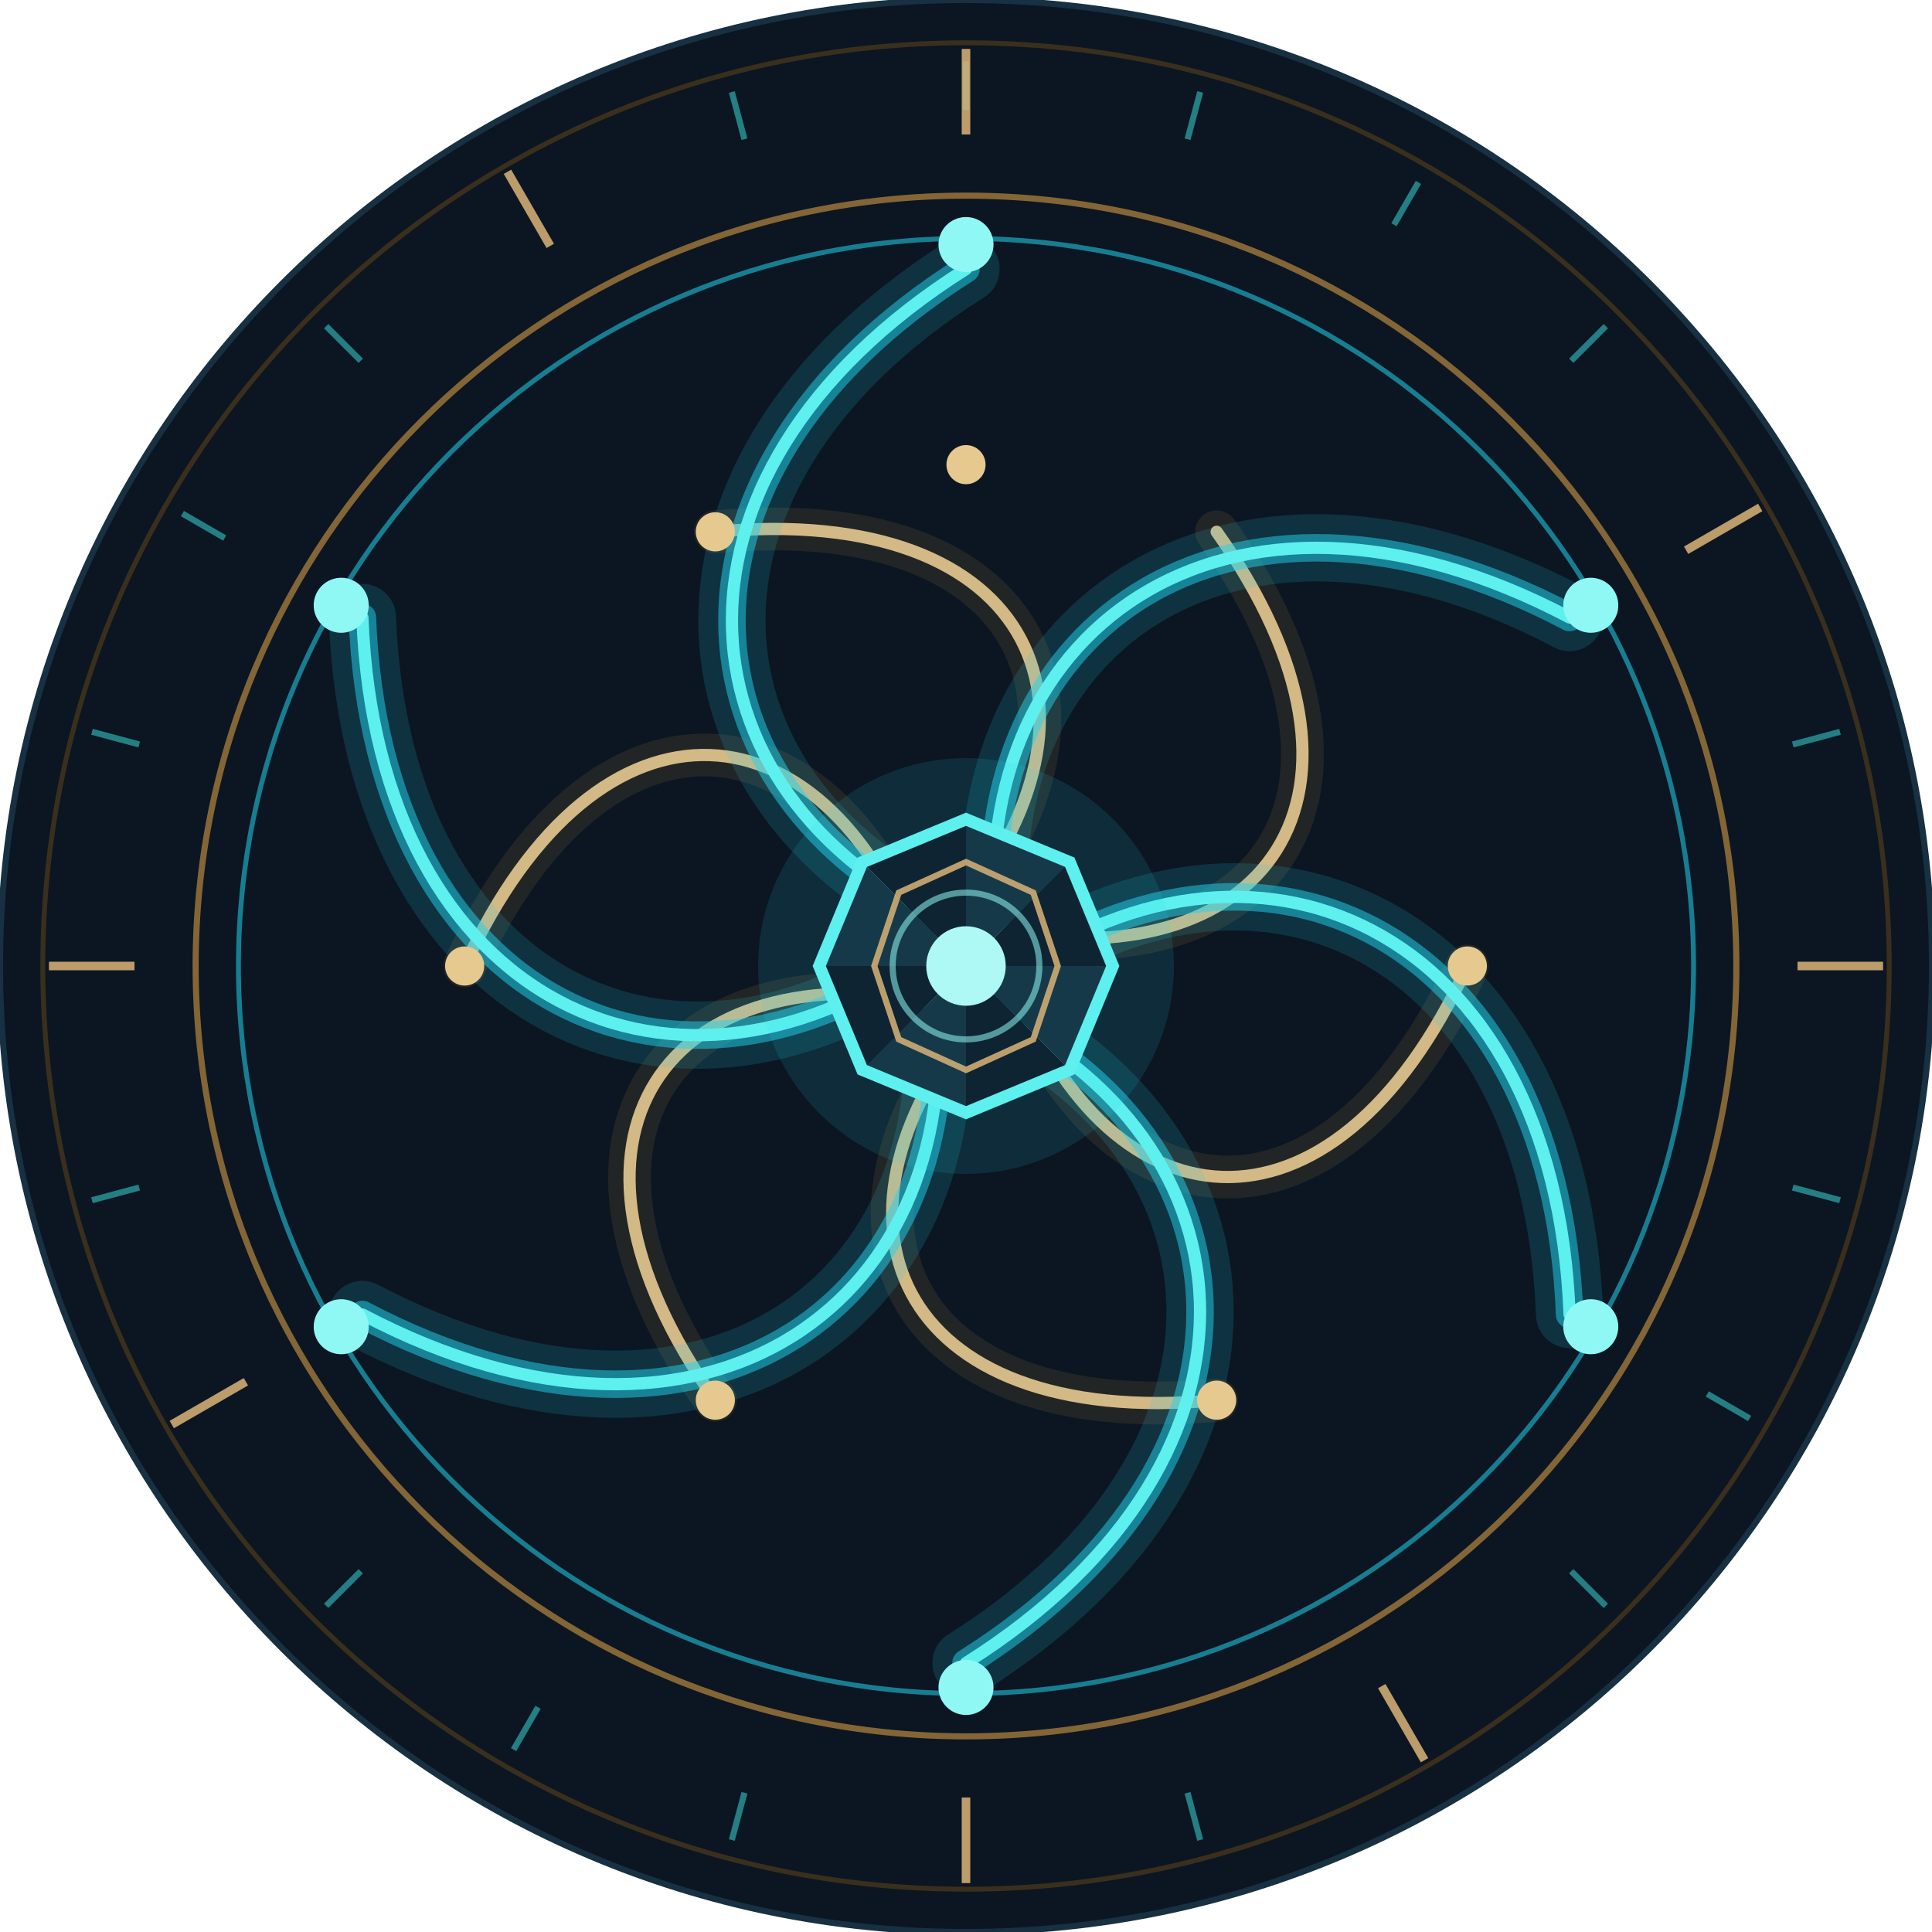
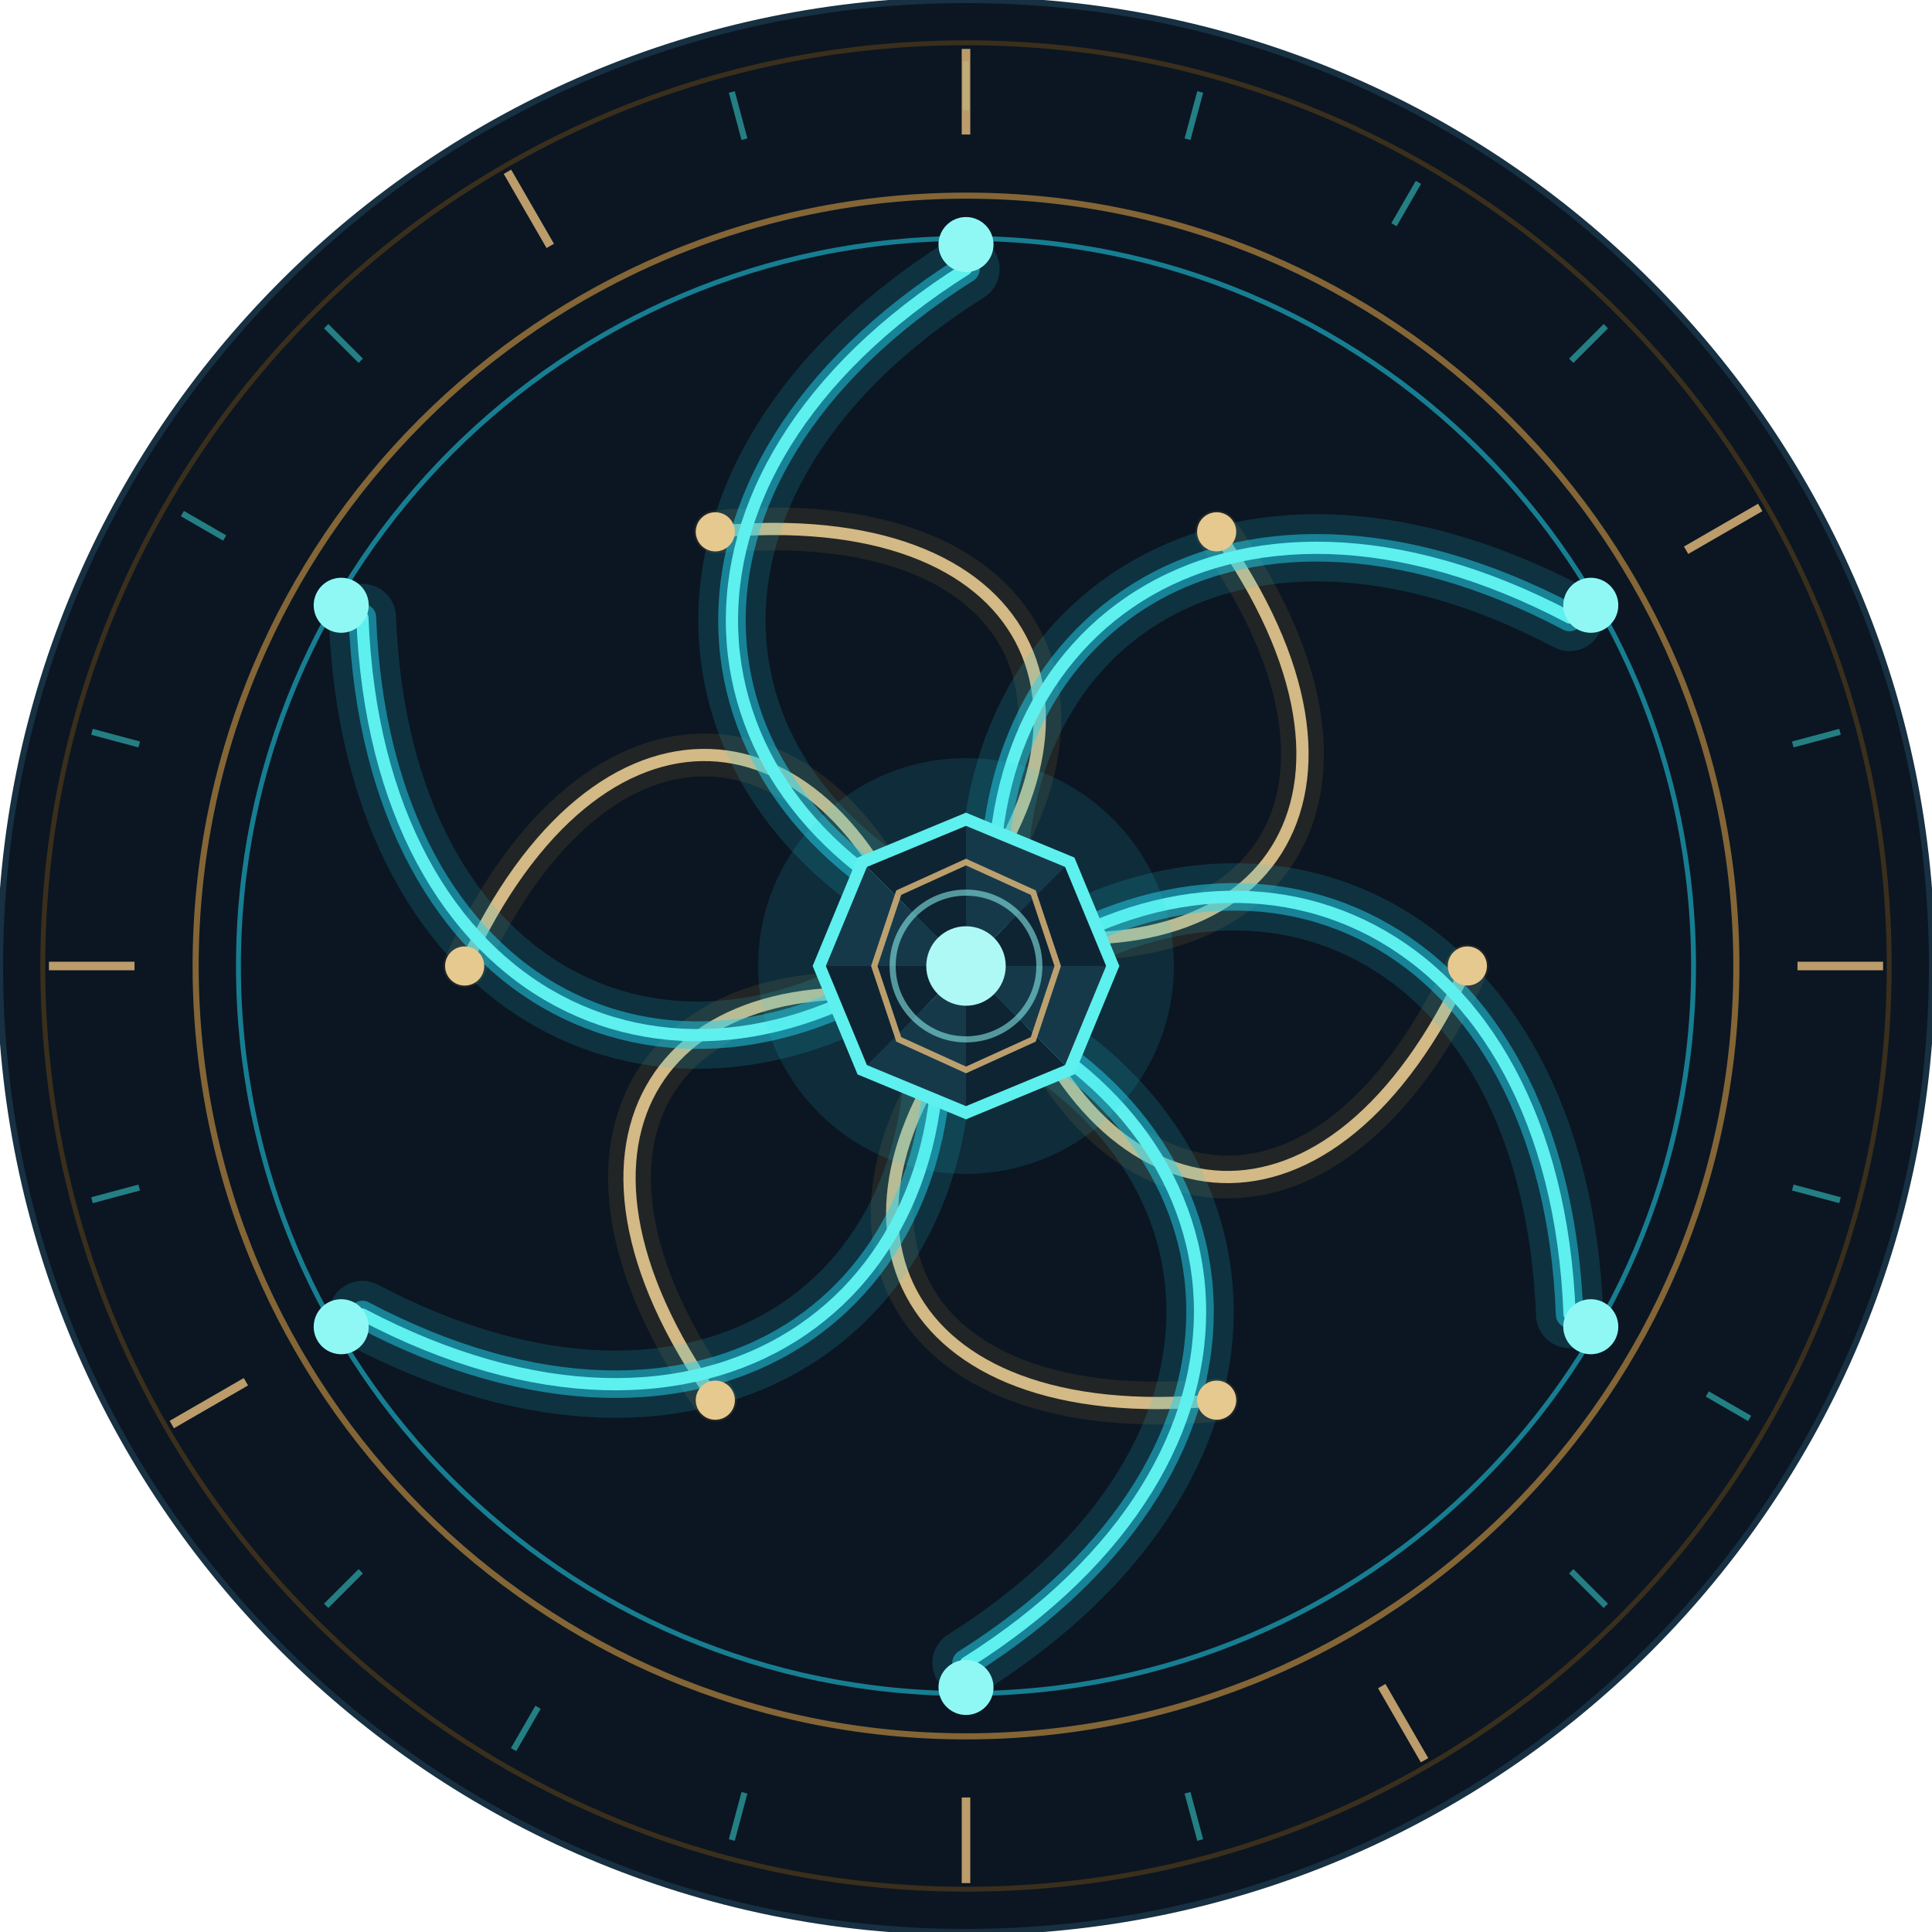
<svg xmlns="http://www.w3.org/2000/svg" width="512" height="512" viewBox="182 22 316 316" role="img">
  <defs>
    <path id="ca" d="M340 66 C 286 100, 292 154, 340 174" fill="none" />
    <path id="ba" d="M340 98 C 388 120, 384 158, 340 173" fill="none" />
    <line id="tk" x1="340" y1="32" x2="340" y2="40" />
    <line id="tkM" x1="340" y1="30" x2="340" y2="44" />
  </defs>
  <circle cx="340" cy="180" r="158" fill="#0b1622" />
  <circle cx="340" cy="180" r="158" fill="none" stroke="#173042" stroke-width="1" />
  <circle cx="340" cy="180" r="151" fill="none" stroke="#3a2f1c" stroke-width="0.8" />
  <g stroke="#3ce8e5" stroke-width="1" stroke-opacity="0.5">
    <use href="#tk" />
    <use href="#tk" transform="rotate(15 340 180)" />
    <use href="#tk" transform="rotate(30 340 180)" />
    <use href="#tk" transform="rotate(45 340 180)" />
    <use href="#tk" transform="rotate(75 340 180)" />
    <use href="#tk" transform="rotate(105 340 180)" />
    <use href="#tk" transform="rotate(120 340 180)" />
    <use href="#tk" transform="rotate(135 340 180)" />
    <use href="#tk" transform="rotate(165 340 180)" />
    <use href="#tk" transform="rotate(195 340 180)" />
    <use href="#tk" transform="rotate(210 340 180)" />
    <use href="#tk" transform="rotate(225 340 180)" />
    <use href="#tk" transform="rotate(255 340 180)" />
    <use href="#tk" transform="rotate(285 340 180)" />
    <use href="#tk" transform="rotate(300 340 180)" />
    <use href="#tk" transform="rotate(315 340 180)" />
    <use href="#tk" transform="rotate(345 340 180)" />
  </g>
  <g stroke="#d9b477" stroke-width="1.4" stroke-opacity="0.85">
    <use href="#tkM" transform="rotate(60 340 180)" />
    <use href="#tkM" transform="rotate(90 340 180)" />
    <use href="#tkM" transform="rotate(150 340 180)" />
    <use href="#tkM" transform="rotate(180 340 180)" />
    <use href="#tkM" transform="rotate(240 340 180)" />
    <use href="#tkM" transform="rotate(270 340 180)" />
    <use href="#tkM" transform="rotate(330 340 180)" />
    <use href="#tkM" />
  </g>
  <circle cx="340" cy="180" r="126" fill="none" stroke="#b8863f" stroke-width="1" stroke-opacity="0.7" />
  <circle cx="340" cy="180" r="119" fill="none" stroke="#22d3ee" stroke-width="0.8" stroke-opacity="0.55" />
  <g stroke="#b8863f" stroke-width="7" stroke-opacity="0.14" stroke-linecap="round" transform="rotate(30 340 180)">
    <use href="#ba" />
    <use href="#ba" transform="rotate(60 340 180)" />
    <use href="#ba" transform="rotate(120 340 180)" />
    <use href="#ba" transform="rotate(180 340 180)" />
    <use href="#ba" transform="rotate(240 340 180)" />
    <use href="#ba" transform="rotate(300 340 180)" />
  </g>
  <g stroke="#e6c98f" stroke-width="2" stroke-opacity="0.9" stroke-linecap="round" transform="rotate(30 340 180)">
    <use href="#ba" />
    <use href="#ba" transform="rotate(60 340 180)" />
    <use href="#ba" transform="rotate(120 340 180)" />
    <use href="#ba" transform="rotate(180 340 180)" />
    <use href="#ba" transform="rotate(240 340 180)" />
    <use href="#ba" transform="rotate(300 340 180)" />
  </g>
  <g stroke="#22d3ee" stroke-width="11" stroke-opacity="0.15" stroke-linecap="round">
    <use href="#ca" />
    <use href="#ca" transform="rotate(60 340 180)" />
    <use href="#ca" transform="rotate(120 340 180)" />
    <use href="#ca" transform="rotate(180 340 180)" />
    <use href="#ca" transform="rotate(240 340 180)" />
    <use href="#ca" transform="rotate(300 340 180)" />
  </g>
  <g stroke="#22d3ee" stroke-width="4.5" stroke-opacity="0.5" stroke-linecap="round">
    <use href="#ca" />
    <use href="#ca" transform="rotate(60 340 180)" />
    <use href="#ca" transform="rotate(120 340 180)" />
    <use href="#ca" transform="rotate(180 340 180)" />
    <use href="#ca" transform="rotate(240 340 180)" />
    <use href="#ca" transform="rotate(300 340 180)" />
  </g>
  <g stroke="#5df0ee" stroke-width="2" stroke-linecap="round">
    <use href="#ca" />
    <use href="#ca" transform="rotate(60 340 180)" />
    <use href="#ca" transform="rotate(120 340 180)" />
    <use href="#ca" transform="rotate(180 340 180)" />
    <use href="#ca" transform="rotate(240 340 180)" />
    <use href="#ca" transform="rotate(300 340 180)" />
  </g>
  <g fill="#e6c98f">
-     <g transform="translate(340 98)">
-       <circle r="3.2" />
+     <g transform="rotate(30 340 180)">
+       <g transform="translate(340 98)">
+         <circle r="3.2" />
+       </g>
    </g>
    <g transform="rotate(90 340 180)">
      <g transform="translate(340 98)">
        <circle r="3.2" />
      </g>
    </g>
    <g transform="rotate(150 340 180)">
      <g transform="translate(340 98)">
        <circle r="3.2" />
      </g>
    </g>
    <g transform="rotate(210 340 180)">
      <g transform="translate(340 98)">
        <circle r="3.2" />
      </g>
    </g>
    <g transform="rotate(270 340 180)">
      <g transform="translate(340 98)">
        <circle r="3.2" />
      </g>
    </g>
    <g transform="rotate(330 340 180)">
      <g transform="translate(340 98)">
        <circle r="3.2" />
      </g>
    </g>
  </g>
  <g fill="#8ff8f5">
    <g transform="translate(340 62)">
      <circle r="4.5" />
    </g>
    <g transform="rotate(60 340 180)">
      <g transform="translate(340 62)">
        <circle r="4.5" />
      </g>
    </g>
    <g transform="rotate(120 340 180)">
      <g transform="translate(340 62)">
        <circle r="4.5" />
      </g>
    </g>
    <g transform="rotate(180 340 180)">
      <g transform="translate(340 62)">
        <circle r="4.5" />
      </g>
    </g>
    <g transform="rotate(240 340 180)">
      <g transform="translate(340 62)">
        <circle r="4.5" />
      </g>
    </g>
    <g transform="rotate(300 340 180)">
      <g transform="translate(340 62)">
        <circle r="4.5" />
      </g>
    </g>
  </g>
  <circle cx="340" cy="180" r="34" fill="#22d3ee" fill-opacity="0.12" />
  <polygon points="340,156 356.97,163.03 340,180" fill="#16394a" />
  <polygon points="356.97,163.03 364,180 340,180" fill="#0e2432" />
  <polygon points="364,180 356.97,196.97 340,180" fill="#16394a" />
  <polygon points="356.97,196.97 340,204 340,180" fill="#0e2432" />
  <polygon points="340,204 323.03,196.97 340,180" fill="#16394a" />
  <polygon points="323.03,196.97 316,180 340,180" fill="#0e2432" />
  <polygon points="316,180 323.03,163.03 340,180" fill="#16394a" />
  <polygon points="323.03,163.03 340,156 340,180" fill="#0e2432" />
  <polygon points="340,156 356.97,163.03 364,180 356.97,196.97 340,204 323.03,196.97 316,180 323.03,163.03" fill="none" stroke="#5df0ee" stroke-width="2" />
  <polygon points="340,163 351,168 355,180 351,192 340,197 329,192 325,180 329,168" fill="none" stroke="#d9b477" stroke-width="1" stroke-opacity="0.85" />
  <circle cx="340" cy="180" r="6.5" fill="#aef9f6" />
  <circle cx="340" cy="180" r="12" fill="none" stroke="#8ff8f5" stroke-width="1" stroke-opacity="0.55" />
</svg>
